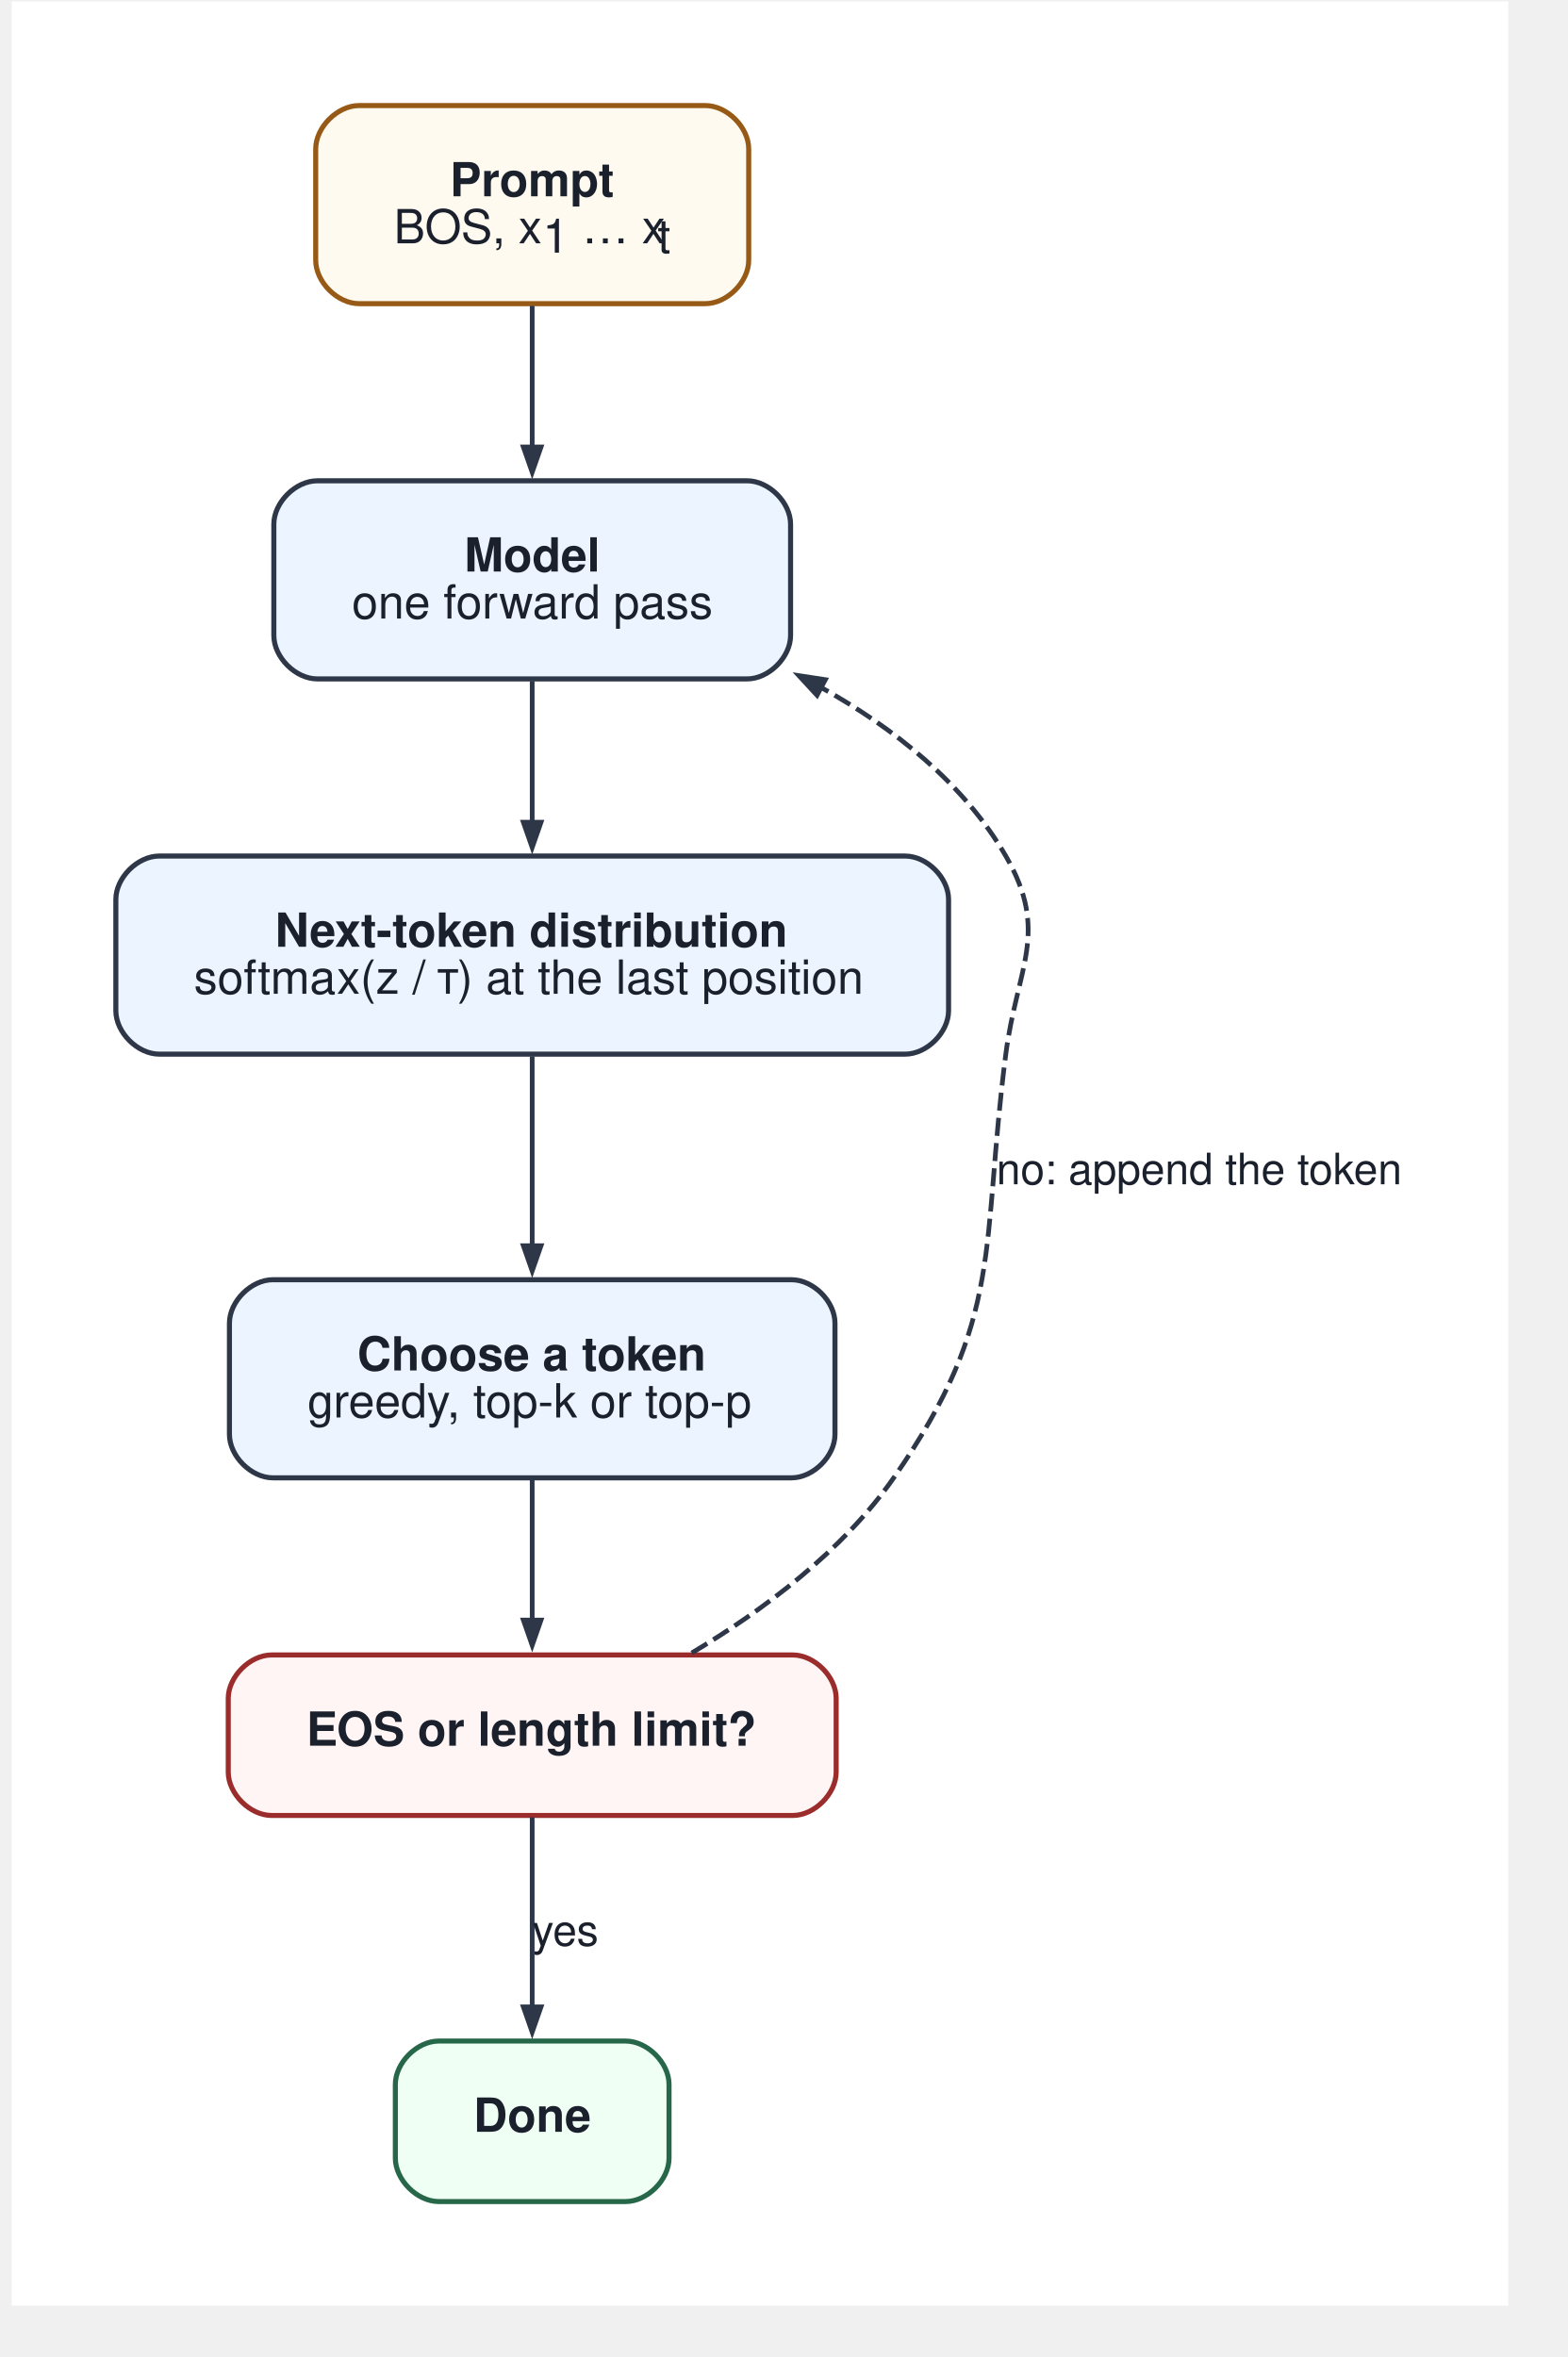
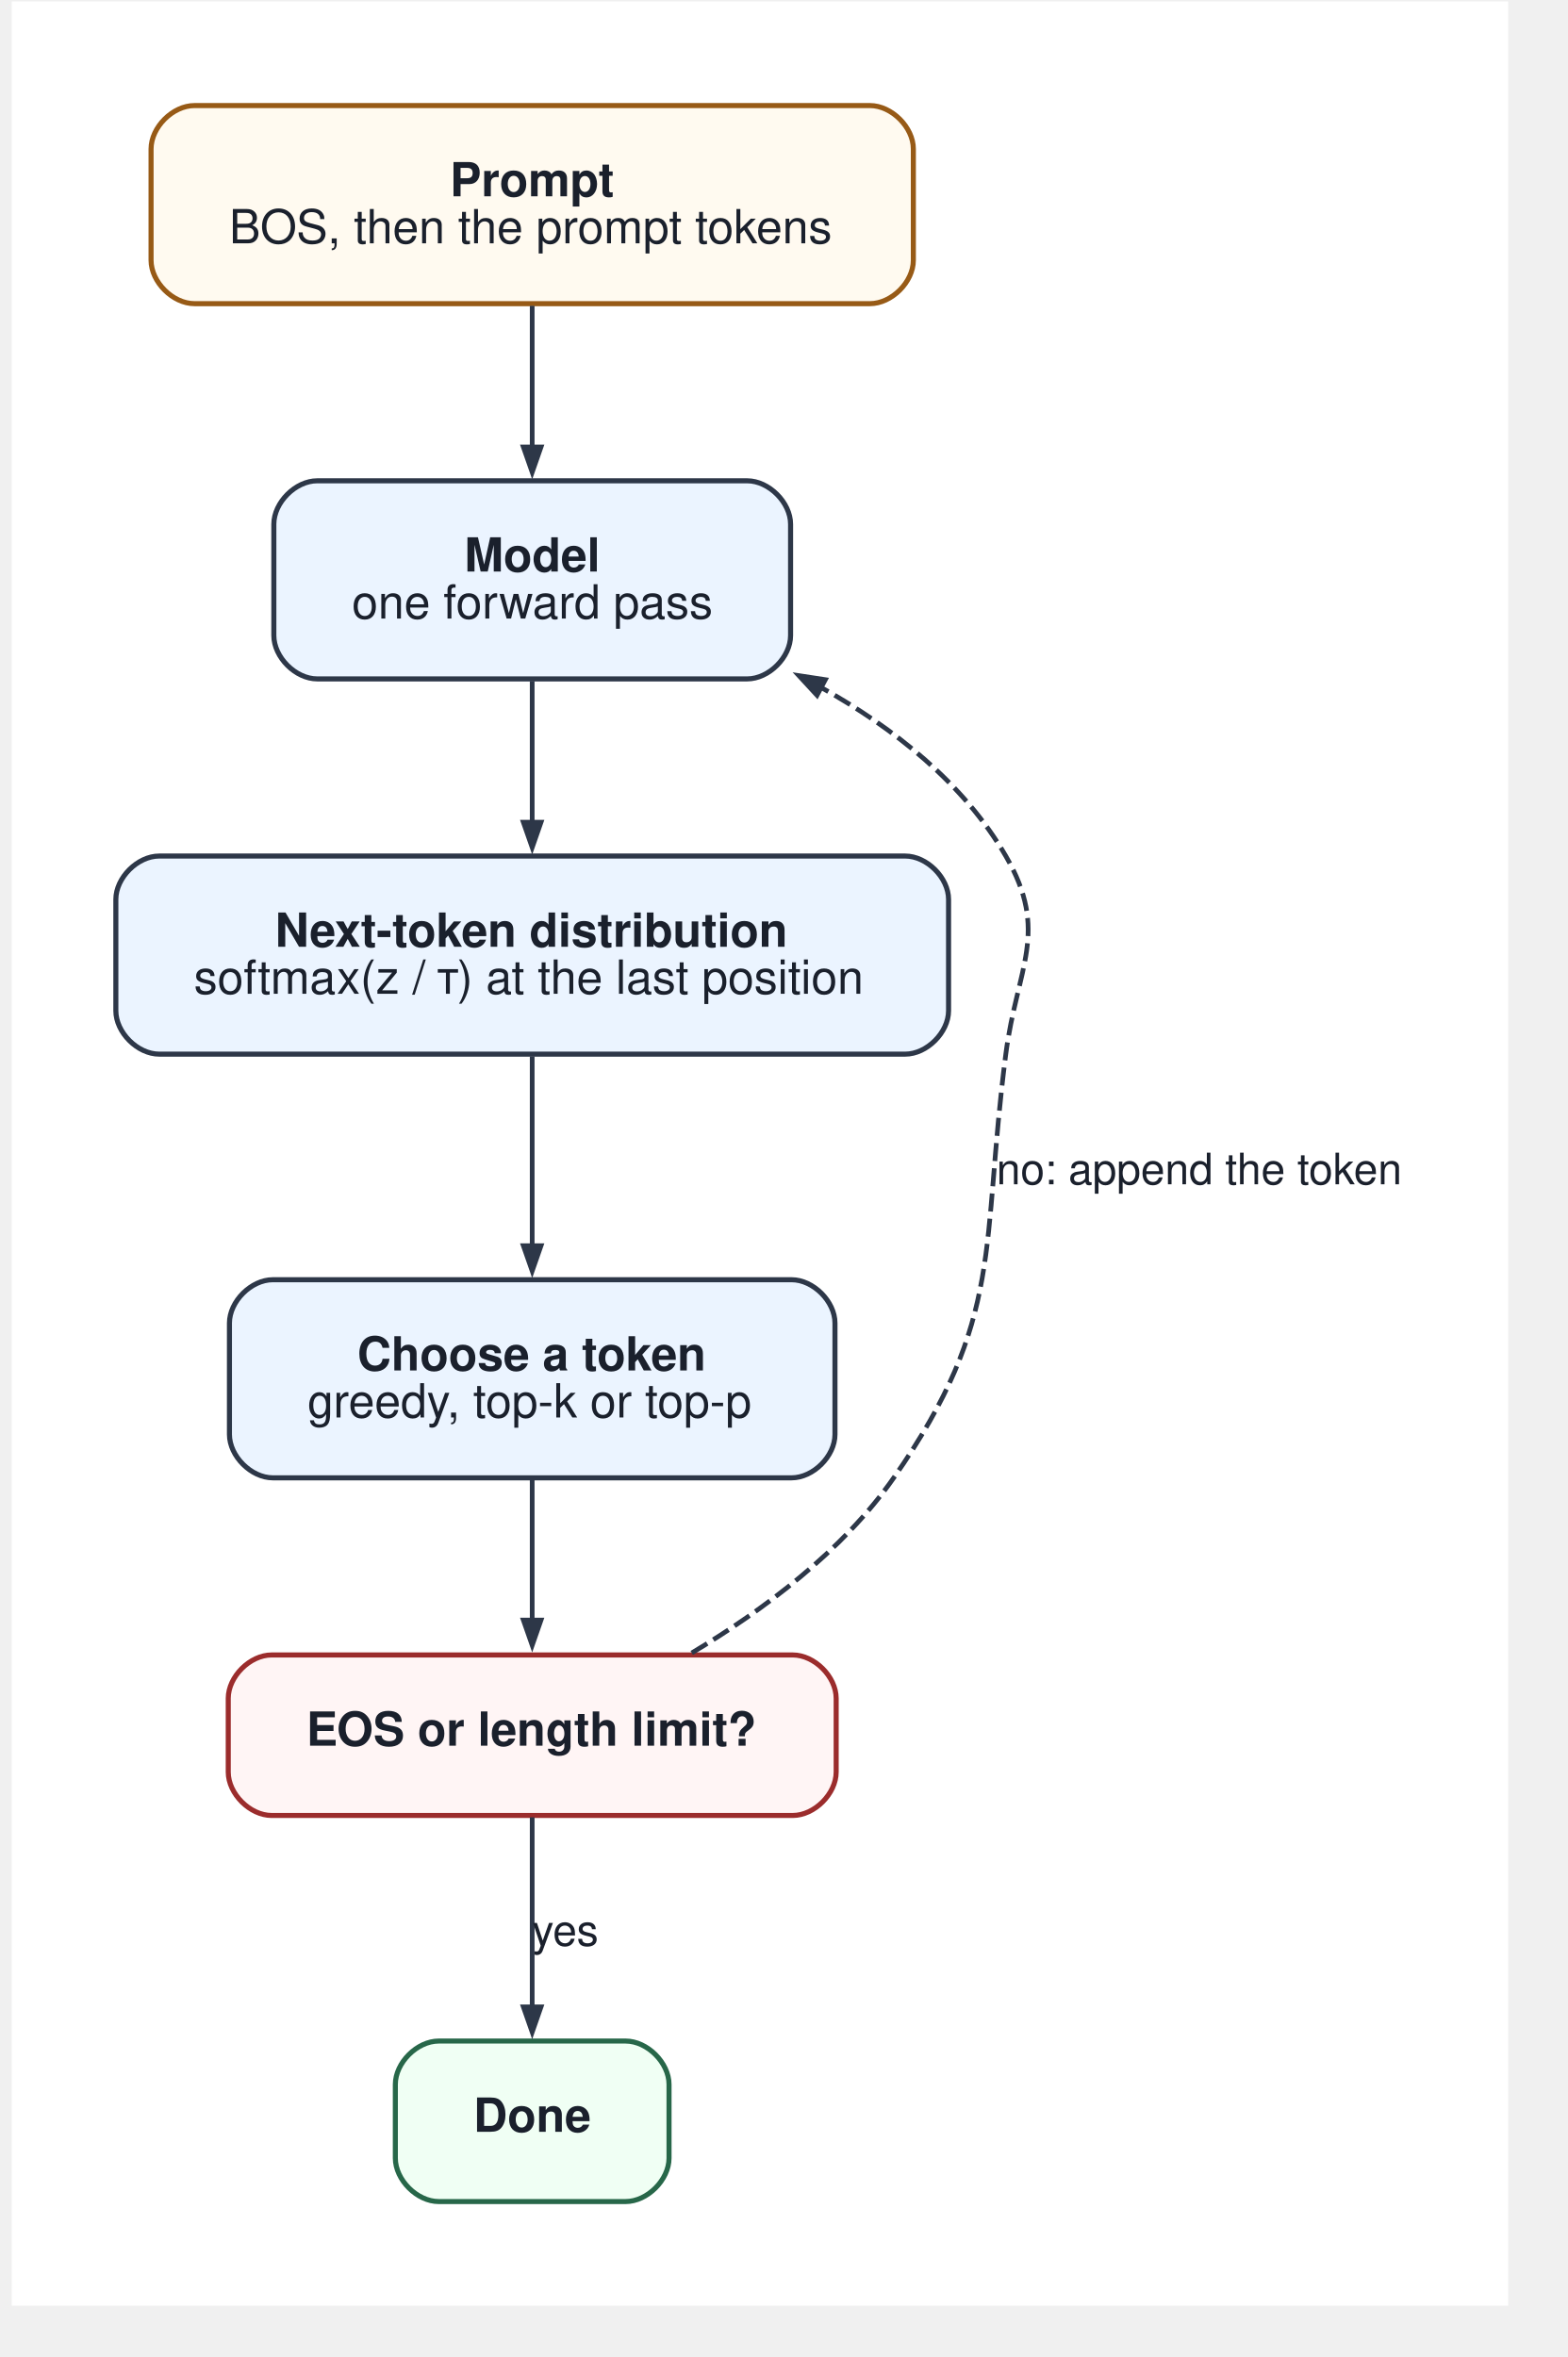
<svg xmlns="http://www.w3.org/2000/svg" width="443" height="666" viewBox="14.00 14.00 428.00 652.00">
  <g id="graph0" class="graph" transform="scale(1 1) rotate(0) translate(43.2 623)">
    <polygon fill="#ffffff" stroke="none" points="-28.8,28.8 -28.8,-608.6 385.13,-608.6 385.13,28.8 -28.8,28.8" />
    <g id="node1" class="node">
-       <path fill="#fffaf0" stroke="#975a16" stroke-width="1.4" d="M163.05,-579.8C163.05,-579.8 67.28,-579.8 67.28,-579.8 61.28,-579.8 55.28,-573.8 55.28,-567.8 55.28,-567.8 55.28,-537 55.28,-537 55.28,-531 61.28,-525 67.28,-525 67.28,-525 163.05,-525 163.05,-525 169.05,-525 175.05,-531 175.05,-537 175.05,-537 175.05,-567.8 175.05,-567.8 175.05,-573.8 169.05,-579.8 163.05,-579.8" />
+       <path fill="#fffaf0" stroke="#975a16" stroke-width="1.4" d="M208.59,-579.8C208.59,-579.8 21.74,-579.8 21.74,-579.8 15.74,-579.8 9.74,-573.8 9.74,-567.8 9.74,-567.8 9.74,-537 9.74,-537 9.74,-531 15.74,-525 21.74,-525 21.74,-525 208.59,-525 208.59,-525 214.59,-525 220.59,-531 220.59,-537 220.59,-537 220.59,-567.8 220.59,-567.8 220.59,-573.8 214.59,-579.8 208.59,-579.8" />
      <text xml:space="preserve" text-anchor="start" x="92.41" y="-554.7" font-family="Helvetica,sans-Serif" font-weight="bold" font-size="13.00" fill="#1a202c">Prompt</text>
-       <text xml:space="preserve" text-anchor="start" x="76.88" y="-541.7" font-family="Helvetica,sans-Serif" font-size="13.00" fill="#1a202c">BOS, x</text>
-       <text xml:space="preserve" text-anchor="start" x="118.05" y="-541.7" font-family="Helvetica,sans-Serif" baseline-shift="sub" font-size="13.00" fill="#1a202c">1</text>
-       <text xml:space="preserve" text-anchor="start" x="125.28" y="-541.7" font-family="Helvetica,sans-Serif" font-size="13.00" fill="#1a202c"> … x</text>
-       <text xml:space="preserve" text-anchor="start" x="149.84" y="-541.7" font-family="Helvetica,sans-Serif" baseline-shift="sub" font-size="13.00" fill="#1a202c">t</text>
+       <text xml:space="preserve" text-anchor="start" x="31.34" y="-541.7" font-family="Helvetica,sans-Serif" font-size="13.00" fill="#1a202c">BOS, then the prompt tokens</text>
    </g>
    <g id="node2" class="node">
      <path fill="#ebf4ff" stroke="#2d3748" stroke-width="1.4" d="M174.63,-476C174.63,-476 55.7,-476 55.7,-476 49.7,-476 43.7,-470 43.7,-464 43.7,-464 43.7,-433.2 43.7,-433.2 43.7,-427.2 49.7,-421.2 55.7,-421.2 55.7,-421.2 174.63,-421.2 174.63,-421.2 180.63,-421.2 186.63,-427.2 186.63,-433.2 186.63,-433.2 186.63,-464 186.63,-464 186.63,-470 180.63,-476 174.63,-476" />
      <text xml:space="preserve" text-anchor="start" x="96.39" y="-450.9" font-family="Helvetica,sans-Serif" font-weight="bold" font-size="13.00" fill="#1a202c">Model</text>
      <text xml:space="preserve" text-anchor="start" x="65.3" y="-437.9" font-family="Helvetica,sans-Serif" font-size="13.00" fill="#1a202c">one forward pass</text>
    </g>
    <g id="edge1" class="edge">
      <path fill="none" stroke="#2d3748" stroke-width="1.3" d="M115.16,-524.39C115.16,-512.33 115.16,-497.95 115.16,-485.04" />
      <polygon fill="#2d3748" stroke="#2d3748" stroke-width="1.3" points="117.61,-485.35 115.16,-478.35 112.71,-485.35 117.61,-485.35" />
    </g>
    <g id="node3" class="node">
      <path fill="#ebf4ff" stroke="#2d3748" stroke-width="1.4" d="M218.33,-372.2C218.33,-372.2 12,-372.2 12,-372.2 6,-372.2 0,-366.2 0,-360.2 0,-360.2 0,-329.4 0,-329.4 0,-323.4 6,-317.4 12,-317.4 12,-317.4 218.33,-317.4 218.33,-317.4 224.33,-317.4 230.33,-323.4 230.33,-329.4 230.33,-329.4 230.33,-360.2 230.33,-360.2 230.33,-366.2 224.33,-372.2 218.33,-372.2" />
      <text xml:space="preserve" text-anchor="start" x="44.03" y="-347.1" font-family="Helvetica,sans-Serif" font-weight="bold" font-size="13.00" fill="#1a202c">Next-token distribution</text>
      <text xml:space="preserve" text-anchor="start" x="21.6" y="-334.1" font-family="Helvetica,sans-Serif" font-size="13.00" fill="#1a202c">softmax(z / τ) at the last position</text>
    </g>
    <g id="edge2" class="edge">
      <path fill="none" stroke="#2d3748" stroke-width="1.3" d="M115.16,-420.59C115.16,-408.53 115.16,-394.15 115.16,-381.24" />
      <polygon fill="#2d3748" stroke="#2d3748" stroke-width="1.3" points="117.61,-381.55 115.16,-374.55 112.71,-381.55 117.61,-381.55" />
    </g>
    <g id="node4" class="node">
      <path fill="#ebf4ff" stroke="#2d3748" stroke-width="1.4" d="M186.91,-255C186.91,-255 43.42,-255 43.42,-255 37.42,-255 31.42,-249 31.42,-243 31.42,-243 31.42,-212.2 31.42,-212.2 31.42,-206.2 37.42,-200.2 43.42,-200.2 43.42,-200.2 186.91,-200.2 186.91,-200.2 192.91,-200.2 198.91,-206.2 198.91,-212.2 198.91,-212.2 198.91,-243 198.91,-243 198.91,-249 192.91,-255 186.91,-255" />
      <text xml:space="preserve" text-anchor="start" x="66.77" y="-229.9" font-family="Helvetica,sans-Serif" font-weight="bold" font-size="13.00" fill="#1a202c">Choose a token</text>
      <text xml:space="preserve" text-anchor="start" x="53.02" y="-216.9" font-family="Helvetica,sans-Serif" font-size="13.00" fill="#1a202c">greedy, top-k or top-p</text>
    </g>
    <g id="edge3" class="edge">
      <path fill="none" stroke="#2d3748" stroke-width="1.3" d="M115.16,-316.79C115.16,-301.05 115.16,-281.01 115.16,-264.01" />
      <polygon fill="#2d3748" stroke="#2d3748" stroke-width="1.3" points="117.61,-264.41 115.16,-257.41 112.71,-264.41 117.61,-264.41" />
    </g>
    <g id="node5" class="node">
      <path fill="#fff5f5" stroke="#9b2c2c" stroke-width="1.4" d="M187.24,-151.2C187.24,-151.2 43.09,-151.2 43.09,-151.2 37.09,-151.2 31.09,-145.2 31.09,-139.2 31.09,-139.2 31.09,-118.8 31.09,-118.8 31.09,-112.8 37.09,-106.8 43.09,-106.8 43.09,-106.8 187.24,-106.8 187.24,-106.8 193.24,-106.8 199.24,-112.8 199.24,-118.8 199.24,-118.8 199.24,-139.2 199.24,-139.2 199.24,-145.2 193.24,-151.2 187.24,-151.2" />
      <text xml:space="preserve" text-anchor="start" x="52.69" y="-126.1" font-family="Helvetica,sans-Serif" font-weight="bold" font-size="13.00" fill="#1a202c">EOS or length limit?</text>
    </g>
    <g id="edge4" class="edge">
      <path fill="none" stroke="#2d3748" stroke-width="1.3" d="M115.16,-199.69C115.16,-187.56 115.16,-173.18 115.16,-160.64" />
      <polygon fill="#2d3748" stroke="#2d3748" stroke-width="1.3" points="117.61,-160.86 115.16,-153.86 112.71,-160.86 117.61,-160.86" />
    </g>
    <g id="edge6" class="edge">
      <path fill="none" stroke="#2d3748" stroke-width="1.3" stroke-dasharray="5,2" d="M159.3,-151.76C179.06,-163.57 201.04,-179.93 215.16,-200.2 245.97,-244.4 239.22,-263.97 246.16,-317.4 249.3,-341.55 258.36,-351.12 246.16,-372.2 234.52,-392.34 215.22,-407.58 194.97,-418.89" />
      <polygon fill="#2d3748" stroke="#2d3748" stroke-width="1.3" points="193.95,-416.66 188.92,-422.11 196.25,-420.99 193.95,-416.66" />
      <text xml:space="preserve" text-anchor="start" x="243.57" y="-281.4" font-family="Helvetica,sans-Serif" font-size="12.00" fill="#1a202c">no: append the token</text>
    </g>
    <g id="node6" class="node">
      <path fill="#f0fff4" stroke="#276749" stroke-width="1.4" d="M141.01,-44.4C141.01,-44.4 89.31,-44.4 89.31,-44.4 83.31,-44.4 77.31,-38.4 77.31,-32.4 77.31,-32.4 77.31,-12 77.31,-12 77.31,-6 83.31,0 89.31,0 89.31,0 141.01,0 141.01,0 147.01,0 153.01,-6 153.01,-12 153.01,-12 153.01,-32.4 153.01,-32.4 153.01,-38.4 147.01,-44.4 141.01,-44.4" />
      <text xml:space="preserve" text-anchor="start" x="98.91" y="-19.3" font-family="Helvetica,sans-Serif" font-weight="bold" font-size="13.00" fill="#1a202c">Done</text>
    </g>
    <g id="edge5" class="edge">
      <path fill="none" stroke="#2d3748" stroke-width="1.3" d="M115.16,-106.29C115.16,-91.11 115.16,-70.63 115.16,-53.8" />
      <polygon fill="#2d3748" stroke="#2d3748" stroke-width="1.3" points="117.61,-53.85 115.16,-46.85 112.71,-53.85 117.61,-53.85" />
      <text xml:space="preserve" text-anchor="start" x="115.16" y="-70.8" font-family="Helvetica,sans-Serif" font-size="12.00" fill="#1a202c">yes</text>
    </g>
  </g>
</svg>
